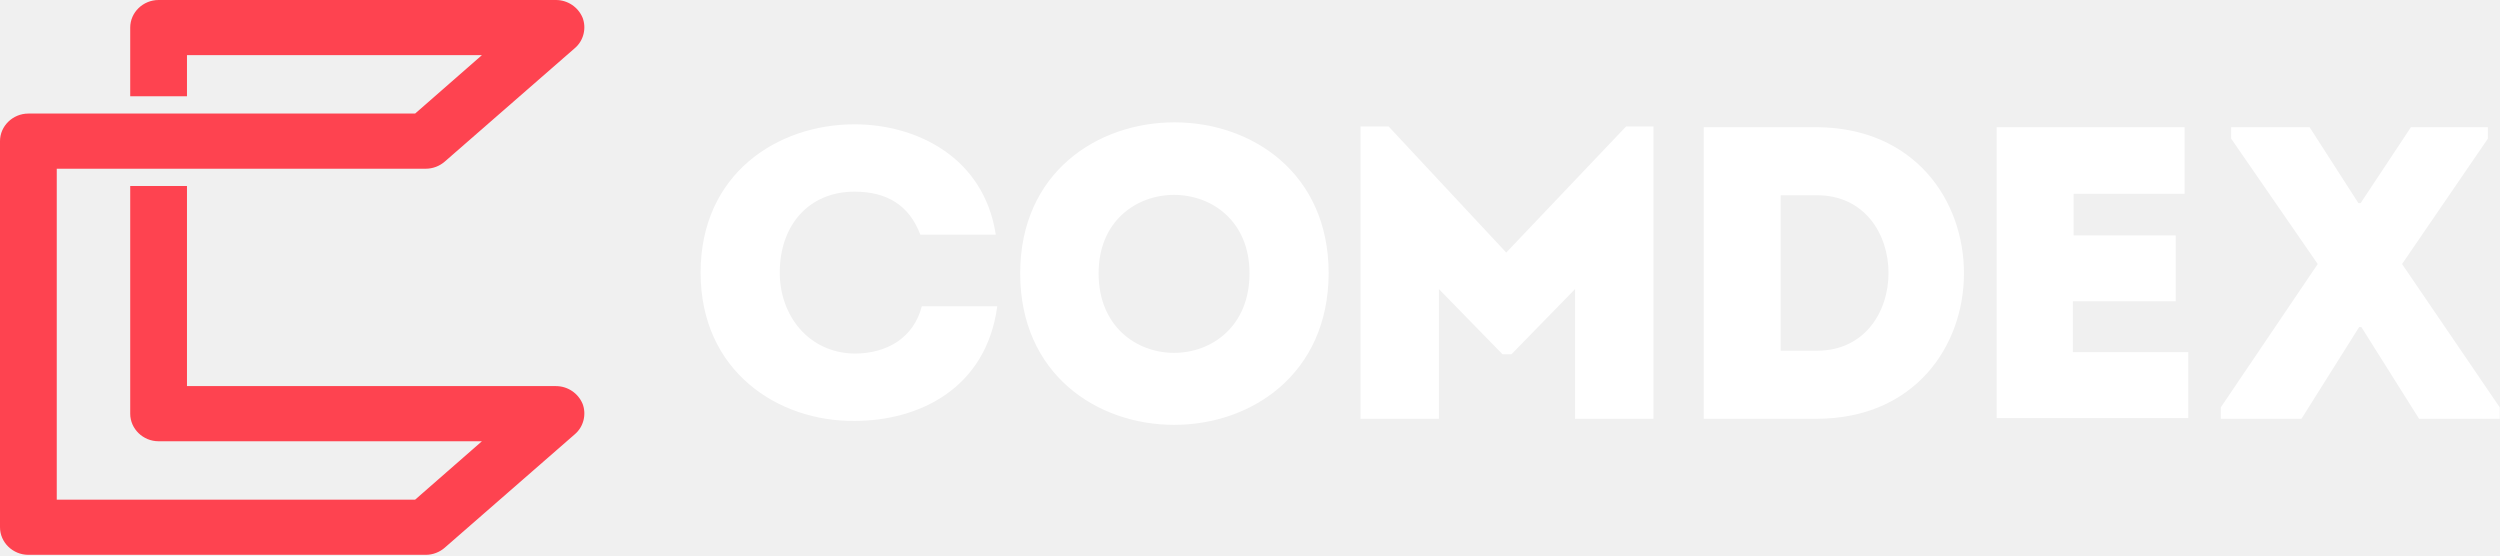
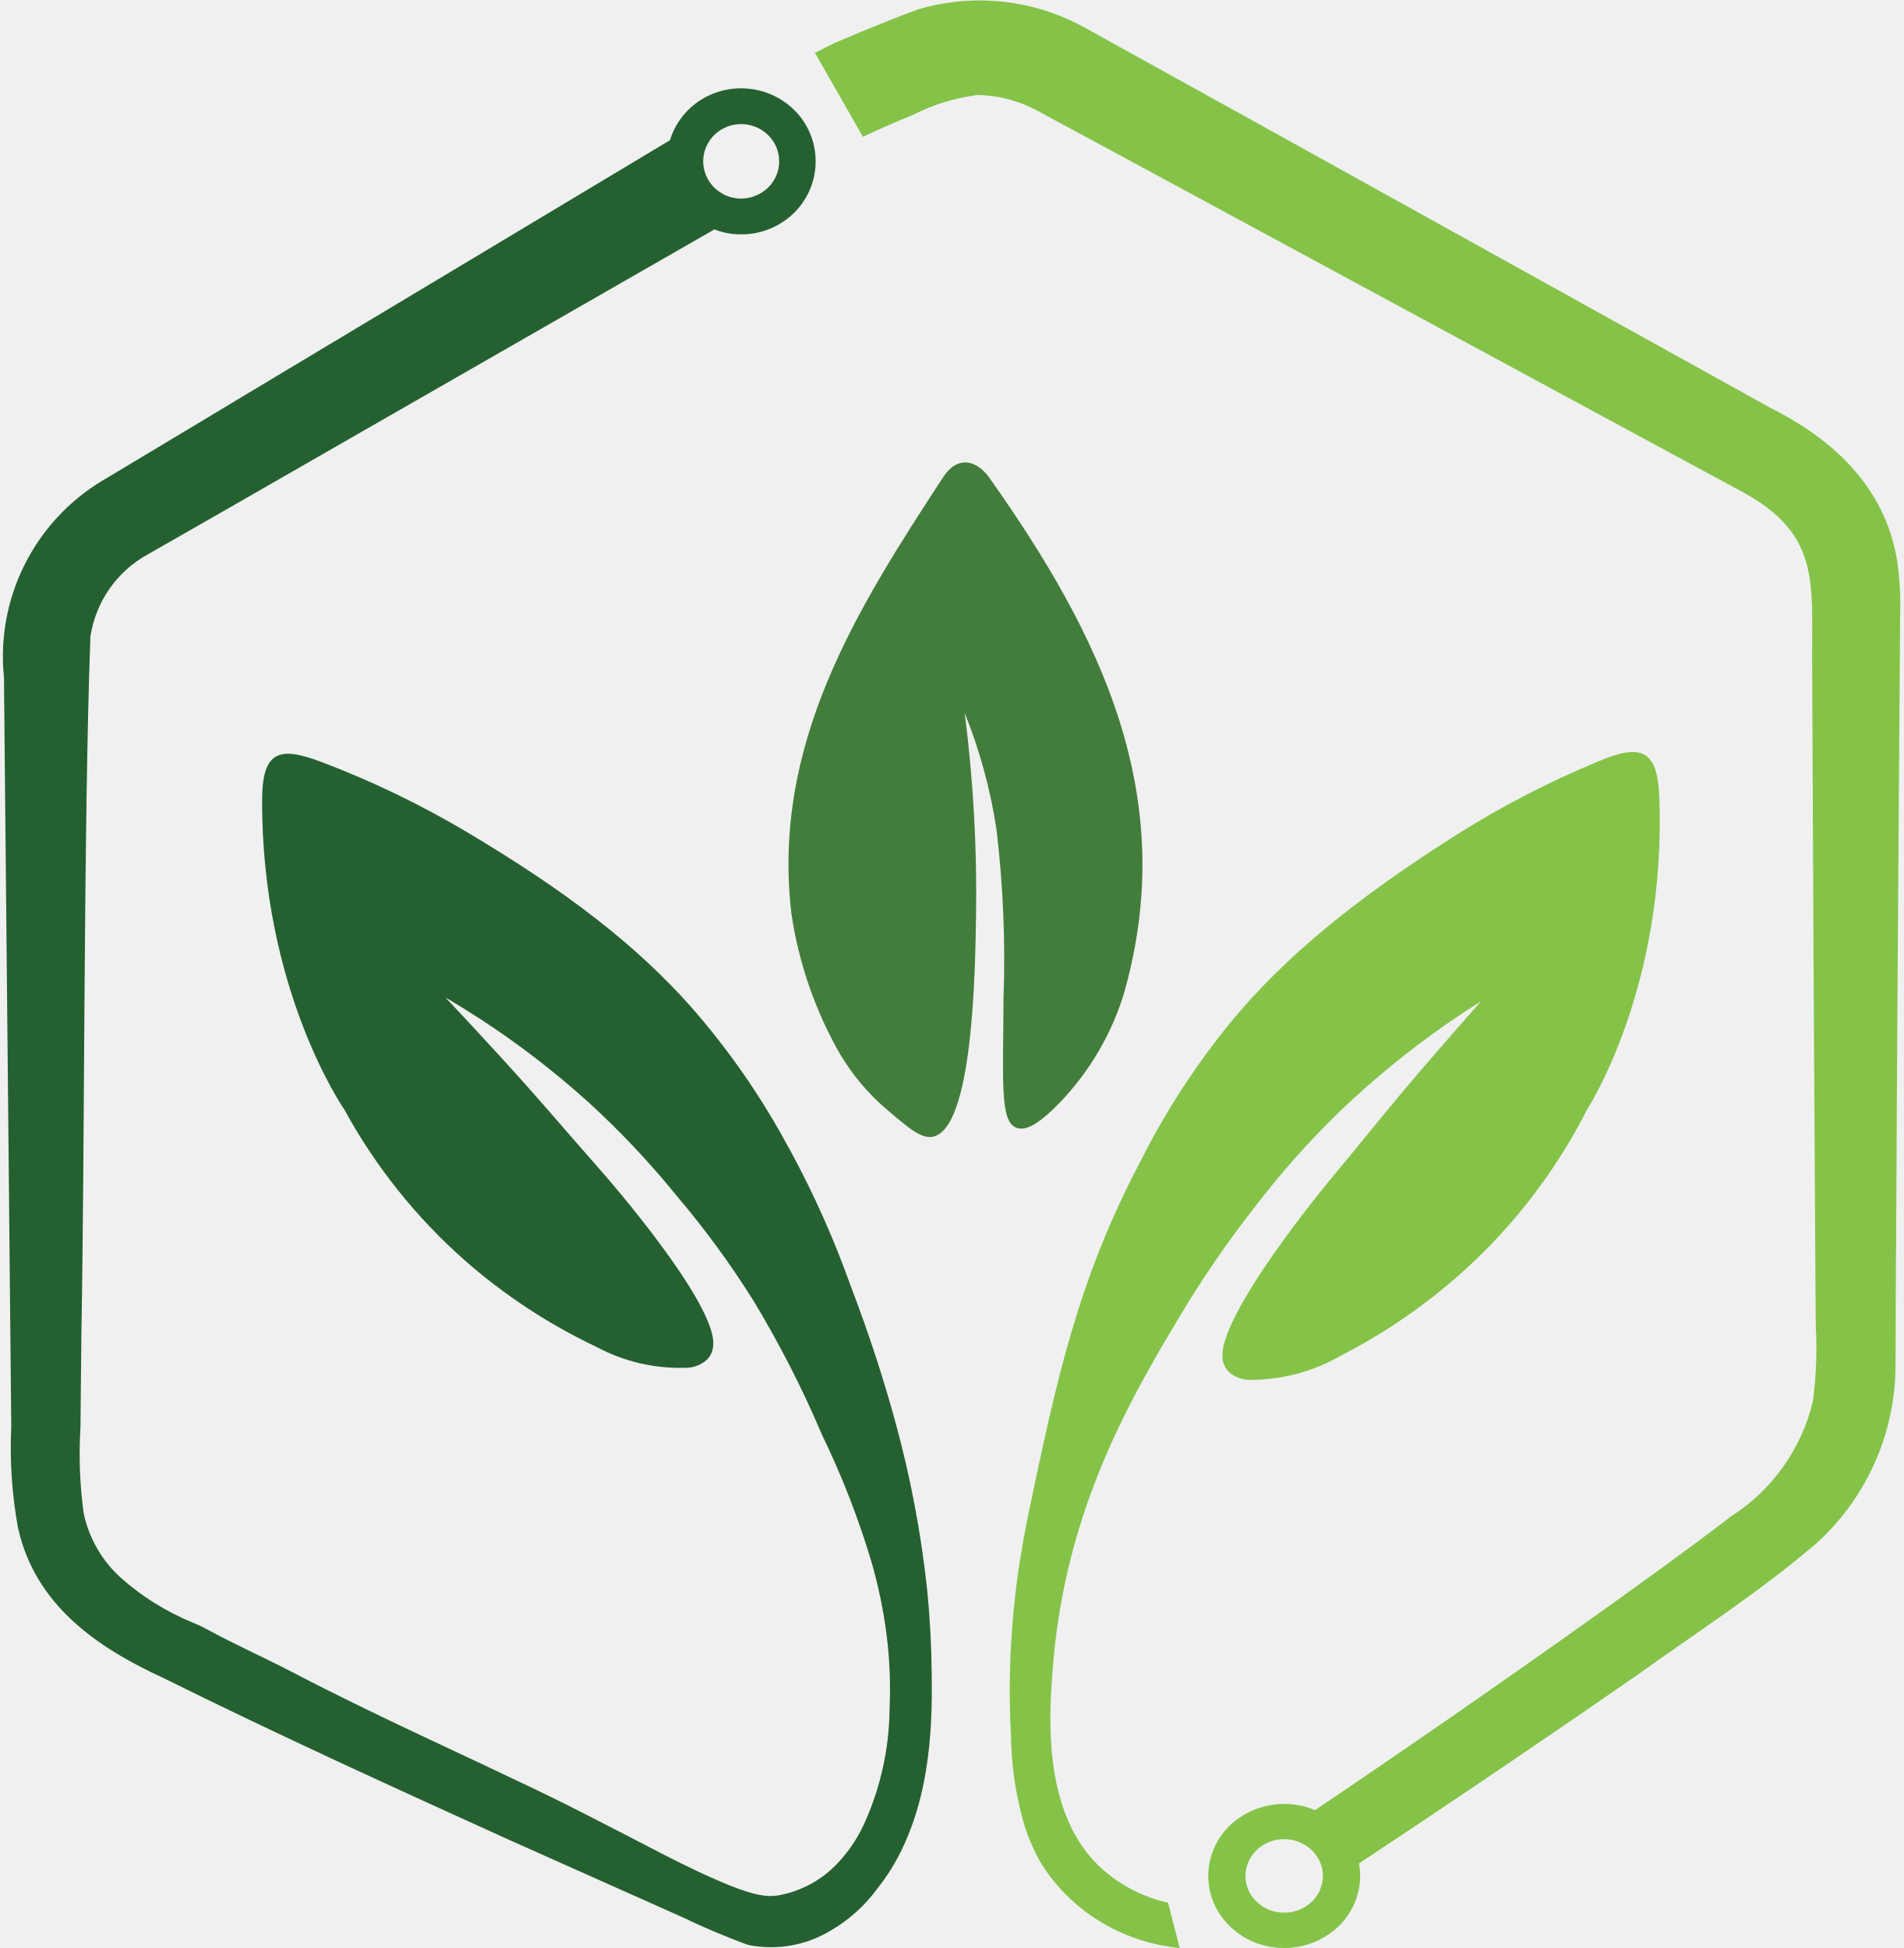
- <svg xmlns="http://www.w3.org/2000/svg" width="198" height="44" viewBox="0 0 198 44" fill="none">
-   <path d="M44.029 30.579H14.809V14.733H10.313V32.764C10.313 33.963 11.327 34.948 12.561 34.948H38.167L32.878 39.573H4.495V13.363H10.269H14.764H33.716C34.289 13.363 34.818 13.148 35.215 12.806L45.528 3.812C46.233 3.212 46.453 2.227 46.145 1.413C45.792 0.557 44.955 0 44.029 0H12.561C11.327 0 10.313 0.985 10.313 2.184V7.623H14.809V4.368H38.167L32.878 8.994H14.809H10.313H2.248C1.014 8.994 0 9.979 0 11.178V41.758C0 42.957 1.014 43.942 2.248 43.942H33.716C34.289 43.942 34.818 43.728 35.215 43.385L45.528 34.391C46.233 33.791 46.453 32.807 46.145 31.993C45.792 31.136 44.955 30.579 44.029 30.579Z" fill="#FE4350" />
-   <path d="M67.674 9.846C72.597 9.846 77.928 12.456 78.866 18.584C76.815 18.584 74.94 18.584 72.889 18.584C72.011 16.258 70.253 15.18 67.674 15.18C64.101 15.18 61.757 17.79 61.757 21.591C61.757 24.996 64.042 27.947 67.674 28.003C70.253 28.003 72.362 26.755 73.006 24.258C75.057 24.258 76.932 24.258 78.983 24.258C78.104 30.784 72.772 33.337 67.674 33.337C61.64 33.394 55.488 29.422 55.488 21.591C55.488 13.761 61.581 9.846 67.674 9.846Z" fill="white" />
-   <path d="M80.799 21.648C80.799 5.703 105.23 5.703 105.23 21.648C105.172 37.649 80.799 37.649 80.799 21.648ZM98.961 21.648C98.961 13.364 87.009 13.364 87.009 21.648C87.009 30.046 98.961 30.046 98.961 21.648Z" fill="white" />
-   <path d="M128.785 10.016H130.953V33.167C128.902 33.167 126.793 33.167 124.743 33.167V22.896L119.704 28.06H119.001L113.962 22.896V33.167C111.911 33.167 109.802 33.167 107.752 33.167V10.016H109.978L119.294 20.002L128.785 10.016Z" fill="white" />
-   <path d="M143.902 33.168H134.938V10.073H143.902C159.428 10.187 159.428 33.111 143.902 33.168ZM141.031 27.777H143.902C151.46 27.777 151.46 15.464 143.902 15.464H141.031V27.777Z" fill="white" />
-   <path d="M173.019 15.35C169.503 15.35 167.686 15.35 164.231 15.35V18.641H172.316C172.316 20.401 172.316 22.16 172.316 23.862H164.172C164.172 25.224 164.172 26.529 164.172 27.891C167.686 27.891 169.738 27.891 173.312 27.891C173.312 29.593 173.312 31.409 173.312 33.111C167.746 33.111 163.645 33.111 158.137 33.111C158.137 25.394 158.137 17.677 158.137 10.073C163.645 10.073 167.394 10.073 173.019 10.073C173.019 11.832 173.019 13.591 173.019 15.35Z" fill="white" />
-   <path d="M186.844 25.904L182.275 33.168H175.889V32.26L183.564 20.911L176.708 10.981V10.073H182.919L186.786 16.088H186.961L190.946 10.073H197.039V10.981L190.243 20.911L197.977 32.26V33.168H191.591L187.02 25.904H186.844Z" fill="white" />
+ <svg xmlns="http://www.w3.org/2000/svg" width="75" height="76.77" viewBox="0 0 100 102.72">
+   <g id="Group_1621" data-name="Group 1621" transform="translate(0 0)">
+     <g id="Group_1620" data-name="Group 1620" transform="translate(0 0)">
+       <path id="Path_1558" data-name="Path 1558" d="M44.665,67.22a50.435,50.435,0,0,0-3.155-7.078c-.011-.018-.061-.109-.123-.217a39.577,39.577,0,0,0-5.169-7.442c-2.768-3.108-6.377-5.983-11.971-9.288a48.7,48.7,0,0,0-7.466-3.579c-2.152-.816-3.129-.665-3.138,1.969-.039,10.072,4.312,16.323,4.346,16.376A29.367,29.367,0,0,0,24.335,65.9a29.847,29.847,0,0,0,6.927,4.551,9.283,9.283,0,0,0,4.655,1.106,1.659,1.659,0,0,0,1.174-.425,1.142,1.142,0,0,0,.332-.747c.216-2.251-5.853-9.146-5.853-9.146-2.575-2.926-2.98-3.465-5.222-5.93-1.252-1.369-2.3-2.5-3.042-3.281.578.339,1.2.727,1.868,1.156A46.025,46.025,0,0,1,30.8,57.512a45.093,45.093,0,0,1,4.684,4.958A47.931,47.931,0,0,1,39.535,68,55.975,55.975,0,0,1,43.16,75.09a44.627,44.627,0,0,1,2.6,6.676,25.491,25.491,0,0,1,.808,3.9,23.1,23.1,0,0,1,.152,3.934,14.966,14.966,0,0,1-1.272,5.856,7.6,7.6,0,0,1-1.285,2.025,5.665,5.665,0,0,1-3.233,1.883c-.778.137-1.59.031-4.409-1.294-1.2-.566-1.826-.91-3.825-1.94-1.6-.823-2.394-1.234-3.311-1.69-.767-.38-1.457-.714-4.082-1.954-3.184-1.5-2.889-1.353-3.969-1.867-1.652-.787-3.673-1.749-6.1-3.013-1.492-.778-3.035-1.46-4.511-2.266a6.492,6.492,0,0,0-.715-.337h0A13.335,13.335,0,0,1,6.161,82.6a6.354,6.354,0,0,1-1.926-3.372A23.271,23.271,0,0,1,4.066,74.7l.049-4.943C4.3,59.712,4.225,42.864,4.591,33a5.957,5.957,0,0,1,3.051-4.349L11.926,26.2l8.708-5L37.486,11.53a3.842,3.842,0,0,0,.962.237,3.9,3.9,0,0,0,.457.024,3.966,3.966,0,0,0,2.435-.831A3.827,3.827,0,0,0,42.8,8.382a3.351,3.351,0,0,0,.024-.449,3.793,3.793,0,0,0-.845-2.389,3.994,3.994,0,0,0-5.523-.624,3.837,3.837,0,0,0-1.313,1.907c-5.8,3.486-20.13,12.065-25.579,15.346L5.2,24.79A10.822,10.822,0,0,0,.033,35.154c.024,3.1.12,11.639.144,14.822.034,3.584.212,21.517.241,24.709A23.429,23.429,0,0,0,.774,80c.9,4.032,4.1,6.28,7.672,7.919,6.051,3,12.14,5.774,18.253,8.546l9.184,4.1c.546.264,1.366.642,2.394,1.048.565.223.849.335,1.027.384a6.068,6.068,0,0,0,4.293-.752,8.006,8.006,0,0,0,2.474-2.219,10.724,10.724,0,0,0,1.366-2.213c1.626-3.467,1.556-7.388,1.482-10.207-.009-.335-.047-1.623-.214-3.327a55.739,55.739,0,0,0-1.725-9.035c-.161-.584-.294-1.034-.377-1.32-.335-1.128-.952-3.123-1.937-5.7m-7.757-59.5A1.949,1.949,0,0,1,37.653,6.4a2.032,2.032,0,0,1,2.813.317,1.932,1.932,0,0,1-.323,2.758,2.041,2.041,0,0,1-1.473.416,2.012,2.012,0,0,1-1.339-.732,1.941,1.941,0,0,1-.422-1.445" transform="translate(0 0.568)" fill="#256130" />
+       <path id="Path_1559" data-name="Path 1559" d="M81,37.179c.391,10.064-3.788,16.467-3.82,16.519a29.01,29.01,0,0,1-2.284,3.766,29.333,29.333,0,0,1-3.85,4.393,30.236,30.236,0,0,1-6.84,4.8,9.475,9.475,0,0,1-4.665,1.271,1.683,1.683,0,0,1-1.2-.384,1.127,1.127,0,0,1-.361-.733c-.3-2.243,5.6-9.349,5.6-9.349,2.5-3.018,2.889-3.57,5.07-6.113,1.216-1.413,2.238-2.578,2.959-3.388-.572.36-1.19.769-1.847,1.222a46.831,46.831,0,0,0-5.54,4.528,45.314,45.314,0,0,0-4.559,5.122,54.907,54.907,0,0,0-3.9,5.674c-2.309,3.861-5.386,9.04-6.455,16.126-.128.851-.187,1.426-.2,1.585-.275,2.921-.769,8.216,2.263,11.264A7.757,7.757,0,0,0,55.1,95.5q.308,1.194.617,2.39A9.86,9.86,0,0,1,51.1,96.222a9.384,9.384,0,0,1-2.729-2.867,9.7,9.7,0,0,1-.993-2.495,17.673,17.673,0,0,1-.558-4.152,44.3,44.3,0,0,1,.136-6.558c.068-.722.143-1.321.186-1.651.2-1.483.44-2.752.682-3.893C49.194,68.093,50.336,62.7,53.6,56.5a39.819,39.819,0,0,1,4.965-7.621c2.688-3.2,6.236-6.206,11.773-9.708a49.328,49.328,0,0,1,7.419-3.843C79.9,34.43,80.9,34.547,81,37.179" transform="translate(6.301 4.831)" fill="#84c348" />
+       <path id="Path_1560" data-name="Path 1560" d="M45.765,34.615a74.776,74.776,0,0,1,.6,10.655c-.044,3.027-.165,11.291-2.28,11.7-.6.116-1.238-.42-2.454-1.459a11.708,11.708,0,0,1-2.426-2.88A21.094,21.094,0,0,1,36.63,45.2c-1.041-8.937,3.432-16.026,8.015-23.028.735-1.122,1.744-.908,2.432.066,5.8,8.207,10.111,16.814,7.041,27.325a14.43,14.43,0,0,1-3.677,5.949c-.841.8-1.464,1.164-1.946.987-.883-.323-.7-2.437-.681-6.845a57.446,57.446,0,0,0-.374-8.9,27.346,27.346,0,0,0-1.675-6.13" transform="translate(4.916 2.97)" fill="#437d3b" />
+       <path id="Path_1561" data-name="Path 1561" d="M94.8,29.843c-.524-3.88-3.135-6.529-6.654-8.3-9.931-5.5-26.288-14.6-36.2-20.077A11.421,11.421,0,0,0,43.128.5c-2.055.756-4.422,1.783-4.422,1.783l-1,.5,2.529,4.43c.613-.29,1.525-.706,2.655-1.163a10.3,10.3,0,0,1,3.38-1.039,6.864,6.864,0,0,1,3.175.834l3.975,2.146L86.529,25.9c4.1,2.189,3.744,4.7,3.748,8.638.03,8.019.109,22.972.162,30.941l.03,4.419a21.406,21.406,0,0,1-.148,3.982,9.924,9.924,0,0,1-4.294,6.063c-2.369,1.812-4.843,3.59-7.307,5.351Q71.471,90.457,64.073,95.45a4.194,4.194,0,0,0-4.118.493,3.721,3.721,0,0,0-1.487,2.543,3.644,3.644,0,0,0,.84,2.794,4.035,4.035,0,0,0,2.679,1.415c.157.015.309.024.466.024a4.092,4.092,0,0,0,2.478-.824,3.725,3.725,0,0,0,1.491-2.538,3.561,3.561,0,0,0-.034-1.094q7.4-4.9,14.692-9.952c3.171-2.281,6.414-4.353,9.417-6.925a12.678,12.678,0,0,0,4.176-9.309c.015-1.337.01-5.268.034-6.618.035-9.015.148-24.043.211-33.068a15.751,15.751,0,0,0-.123-2.547M64.47,99.143a1.887,1.887,0,0,1-.756,1.295,2.1,2.1,0,0,1-1.5.405,2.053,2.053,0,0,1-1.37-.717,1.854,1.854,0,0,1-.427-1.426,1.914,1.914,0,0,1,.76-1.3,2.085,2.085,0,0,1,1.262-.419,1.856,1.856,0,0,1,.241.015,2.067,2.067,0,0,1,1.364.722,1.845,1.845,0,0,1,.427,1.425" transform="translate(5.081 0)" fill="#84c348" />
+     </g>
+   </g>
</svg>
